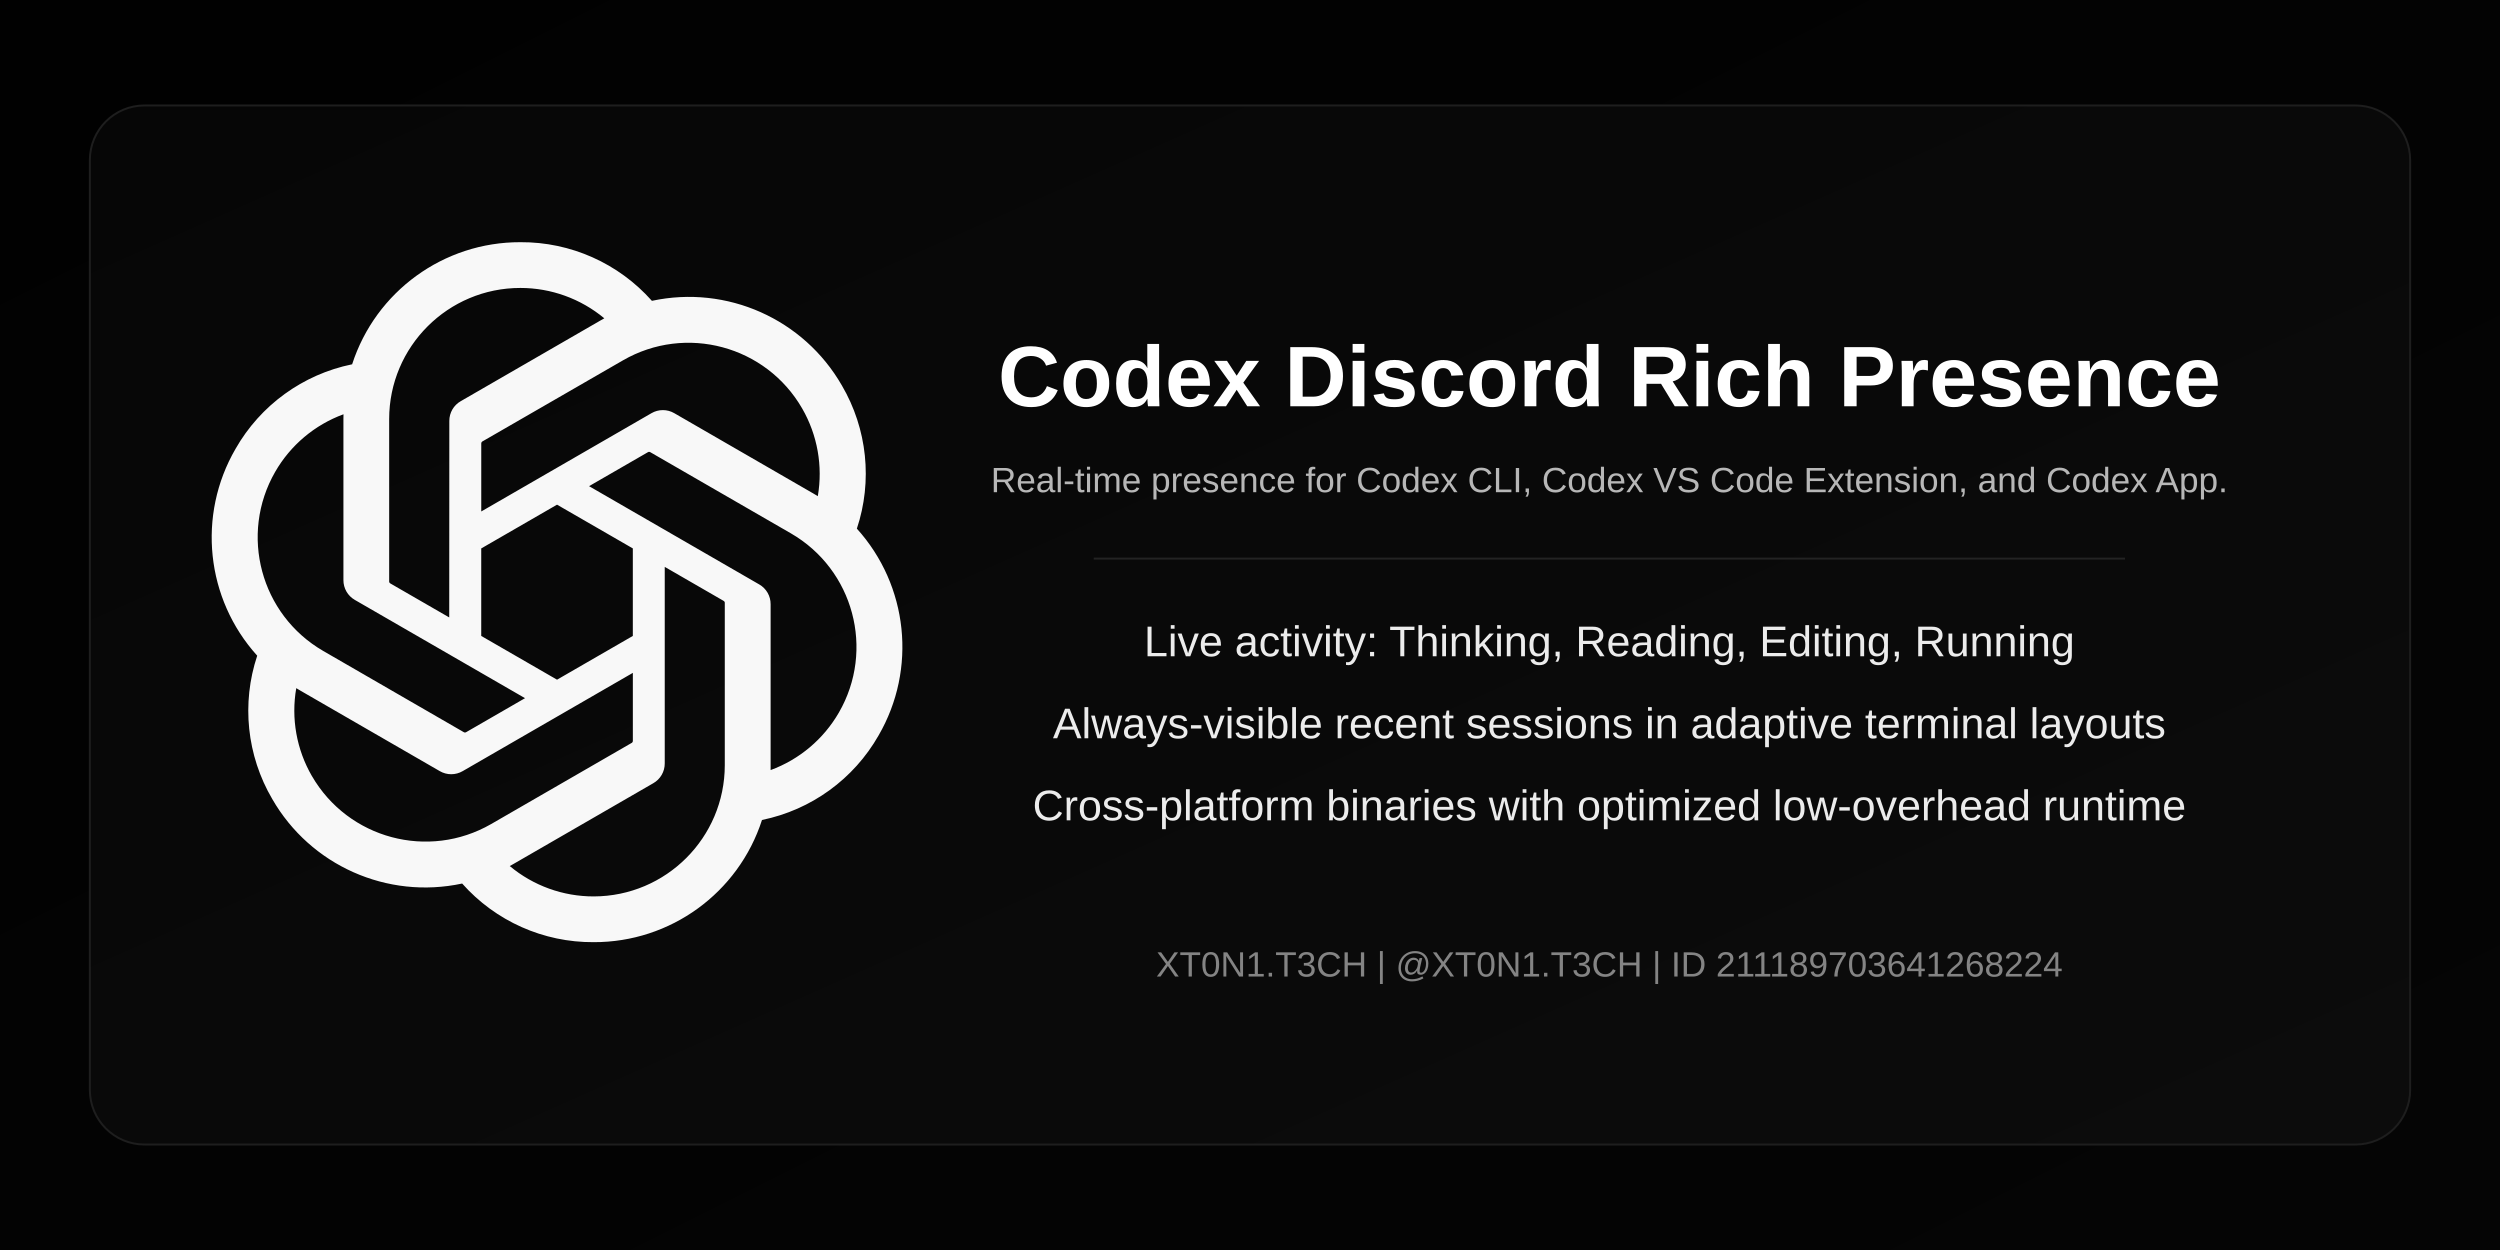
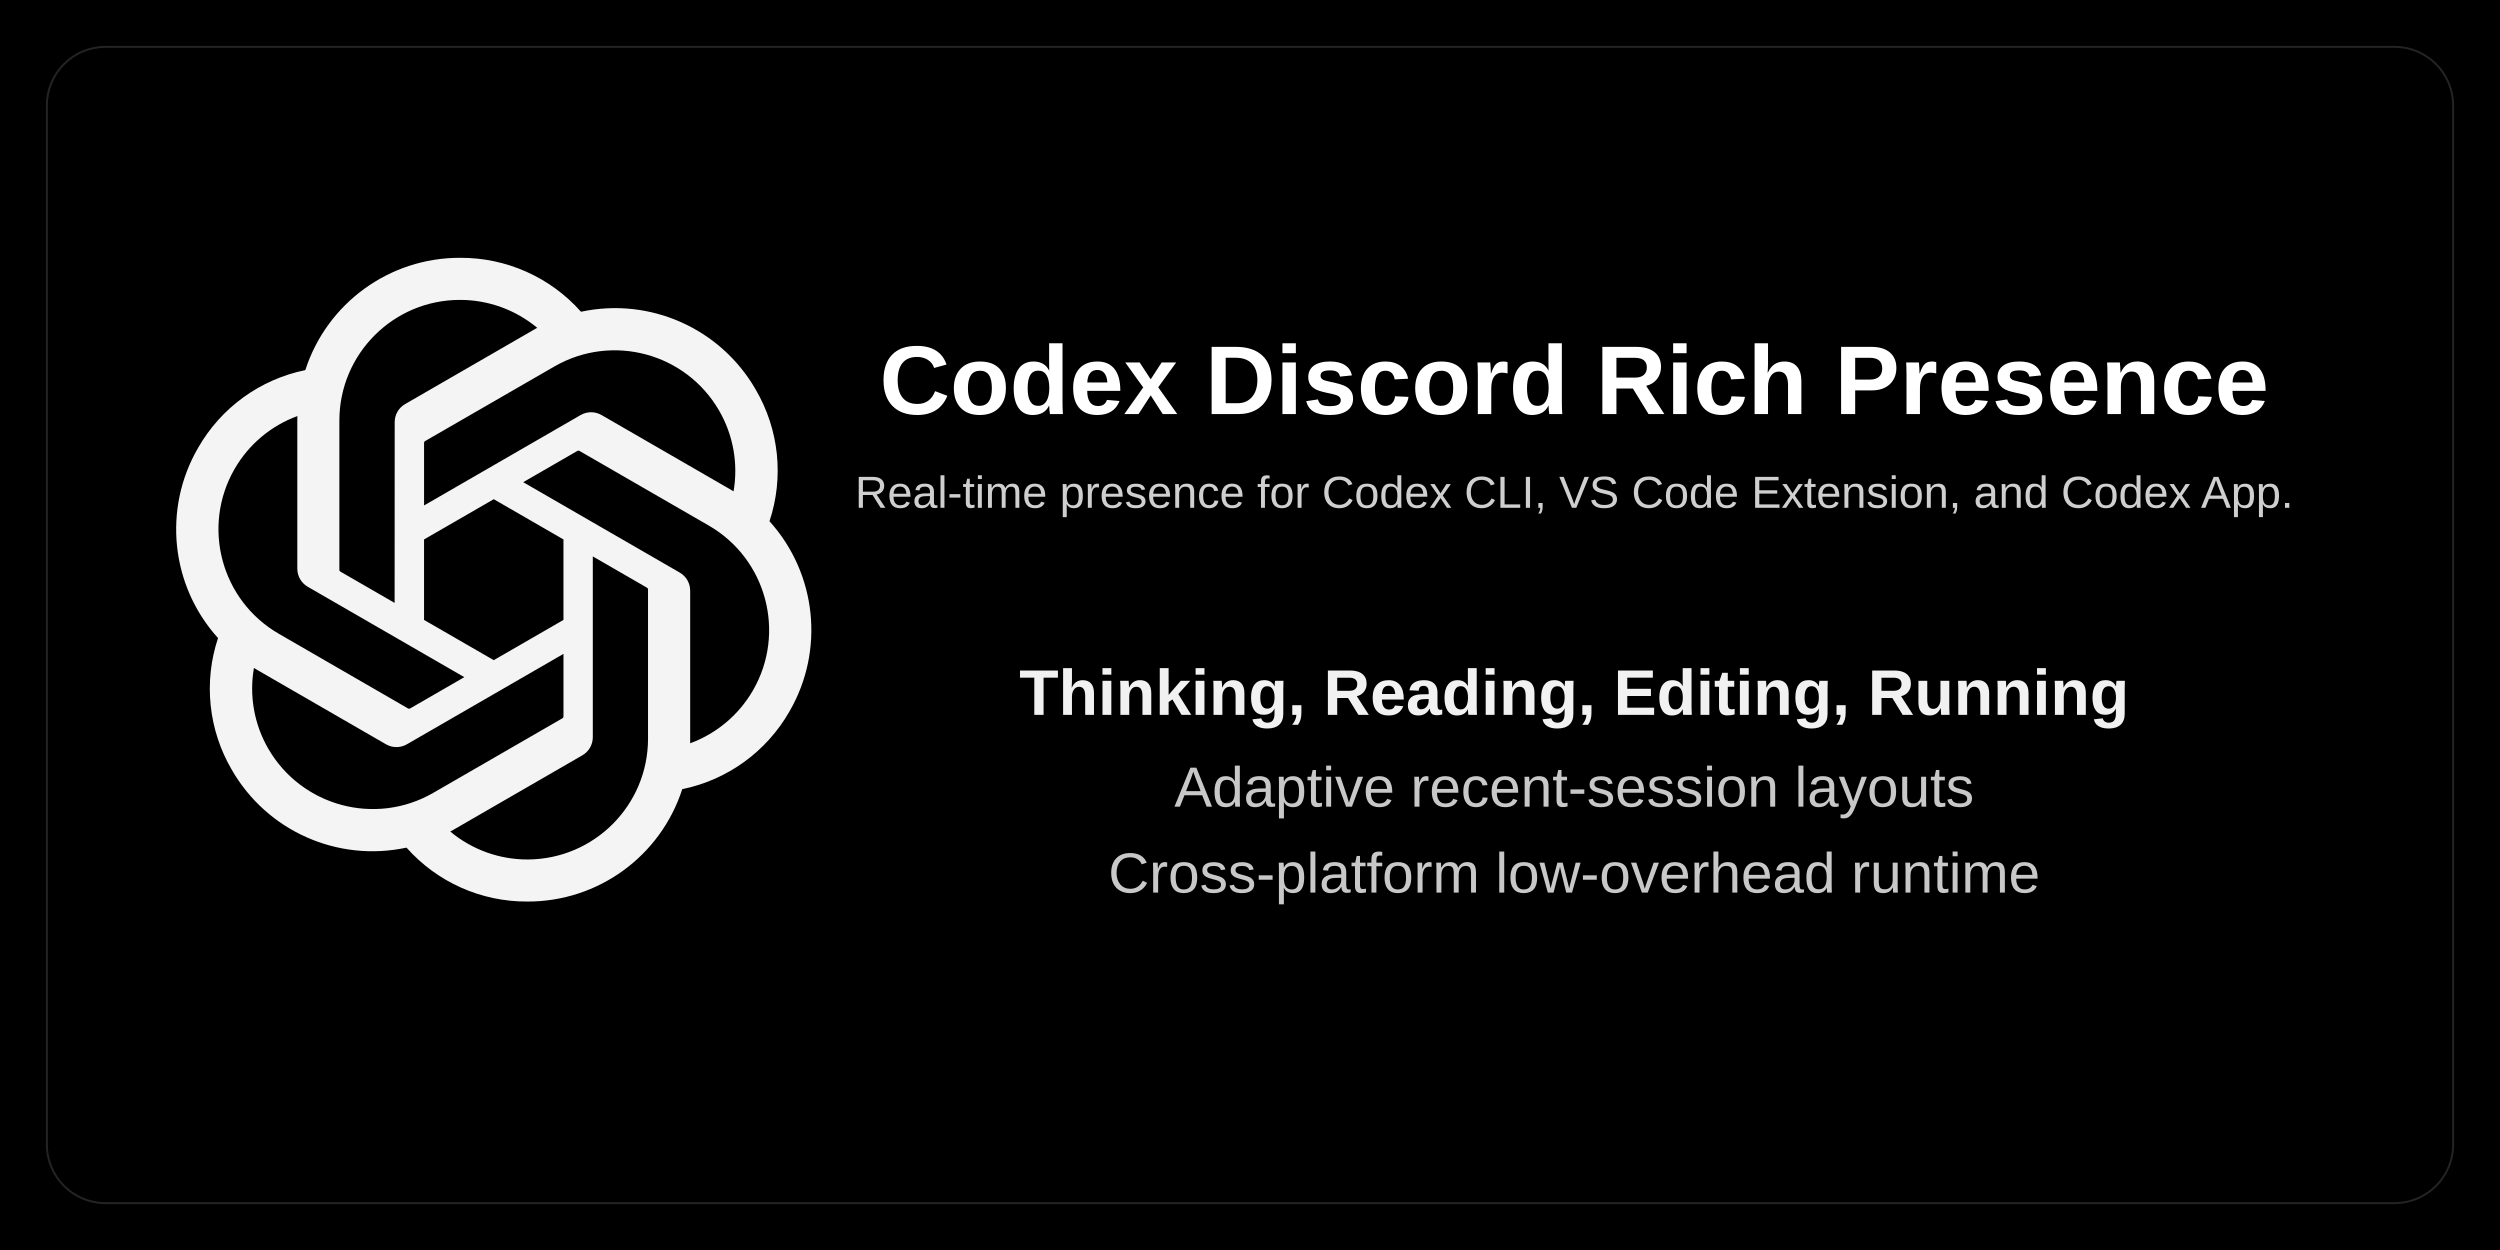
<svg xmlns="http://www.w3.org/2000/svg" viewBox="0 0 1280 640" role="img" aria-labelledby="title desc">
  <defs>
-     <linearGradient id="bg" x1="0" y1="0" x2="1" y2="1">
-       <stop offset="0%" stop-color="#010101" />
-       <stop offset="100%" stop-color="#050505" />
-     </linearGradient>
-     <linearGradient id="panel" x1="0" y1="0" x2="1" y2="1">
-       <stop offset="0%" stop-color="#060606" />
-       <stop offset="100%" stop-color="#0c0c0c" />
+     <linearGradient id="divider" x1="0" y1="0" x2="1" y2="0">
+       <stop offset="0%" stop-color="#6a6a6a" stop-opacity="0" />
+       <stop offset="50%" stop-color="#6a6a6a" stop-opacity="0.6" />
+       <stop offset="100%" stop-color="#6a6a6a" stop-opacity="0" />
    </linearGradient>
  </defs>
-   <rect width="1280" height="640" fill="url(#bg)" />
-   <rect x="46" y="54" width="1188" height="532" rx="28" fill="url(#panel)" stroke="#1e1e1e" />
-   <g transform="translate(106 124) scale(1.12)">
-     <path fill="#f8f8f8" d="m297.06 130.97c7.26-21.79 4.76-45.66-6.85-65.48-17.46-30.4-52.56-46.04-86.84-38.68-15.25-17.18-37.16-26.95-60.13-26.81-35.04-.08-66.13 22.48-76.91 55.82-22.51 4.61-41.94 18.7-53.31 38.67-17.59 30.32-13.58 68.54 9.92 94.54-7.26 21.79-4.76 45.66 6.85 65.48 17.46 30.4 52.56 46.04 86.84 38.68 15.24 17.18 37.16 26.95 60.13 26.8 35.06.09 66.16-22.49 76.94-55.86 22.51-4.61 41.94-18.7 53.31-38.67 17.57-30.32 13.55-68.51-9.94-94.51zm-120.28 168.11c-14.03.02-27.62-4.89-38.39-13.88.49-.26 1.34-.73 1.89-1.07l63.72-36.8c3.26-1.85 5.26-5.32 5.24-9.07v-89.83l26.93 15.55c.29.14.48.42.52.74v74.39c-.04 33.08-26.83 59.9-59.91 59.97zm-128.84-55.03c-7.03-12.14-9.56-26.37-7.15-40.18.47.28 1.3.79 1.89 1.13l63.72 36.8c3.23 1.89 7.23 1.89 10.47 0l77.79-44.92v31.1c.02.32-.13.63-.38.83l-64.41 37.19c-28.69 16.52-65.33 6.7-81.92-21.95zm-16.77-139.09c7-12.16 18.05-21.46 31.21-26.29 0 .55-.03 1.52-.03 2.2v73.61c-.02 3.74 1.98 7.21 5.23 9.06l77.79 44.91-26.93 15.55c-.27.18-.61.21-.91.08l-64.42-37.22c-28.63-16.58-38.45-53.21-21.95-81.89zm221.26 51.49-77.79-44.92 26.93-15.54c.27-.18.61-.21.91-.08l64.42 37.19c28.68 16.57 38.51 53.26 21.94 81.94-7.01 12.14-18.05 21.44-31.2 26.28v-75.81c.03-3.74-1.96-7.2-5.2-9.06zm26.8-40.34c-.47-.29-1.3-.79-1.89-1.13l-63.72-36.8c-3.23-1.89-7.23-1.89-10.47 0l-77.79 44.92v-31.1c-.02-.32.13-.63.38-.83l64.41-37.16c28.69-16.55 65.37-6.7 81.91 22 6.99 12.12 9.52 26.31 7.15 40.1zm-168.51 55.43-26.94-15.55c-.29-.14-.48-.42-.52-.74v-74.39c.02-33.12 26.89-59.96 60.01-59.94 14.01 0 27.57 4.92 38.34 13.88-.49.26-1.33.73-1.89 1.07l-63.72 36.8c-3.26 1.85-5.26 5.31-5.24 9.06l-.04 89.79zm14.63-31.54 34.65-20.01 34.65 20v40.01l-34.65 20-34.65-20z" />
+   <rect width="1280" height="640" fill="#000000" />
+   <rect x="24" y="24" width="1232" height="592" rx="30" fill="#000000" stroke="#242424" />
+   <g transform="translate(88 132) scale(1.03)">
+     <path fill="#f4f4f4" d="m297.06 130.97c7.26-21.79 4.76-45.66-6.85-65.48-17.46-30.4-52.56-46.04-86.84-38.68-15.25-17.18-37.16-26.95-60.13-26.81-35.04-.08-66.13 22.48-76.91 55.82-22.51 4.61-41.94 18.7-53.31 38.67-17.59 30.32-13.58 68.54 9.92 94.54-7.26 21.79-4.76 45.66 6.85 65.48 17.46 30.4 52.56 46.04 86.84 38.68 15.24 17.18 37.16 26.95 60.13 26.8 35.06.09 66.16-22.49 76.94-55.86 22.51-4.61 41.94-18.7 53.31-38.67 17.57-30.32 13.55-68.51-9.94-94.51zm-120.28 168.11c-14.03.02-27.62-4.89-38.39-13.88.49-.26 1.34-.73 1.89-1.07l63.72-36.8c3.26-1.85 5.26-5.32 5.24-9.07v-89.83l26.93 15.55c.29.14.48.42.52.74v74.39c-.04 33.08-26.83 59.9-59.91 59.97zm-128.84-55.03c-7.03-12.14-9.56-26.37-7.15-40.18.47.28 1.3.79 1.89 1.13l63.72 36.8c3.23 1.89 7.23 1.89 10.47 0l77.79-44.92v31.1c.02.32-.13.63-.38.83l-64.41 37.19c-28.69 16.52-65.33 6.7-81.92-21.95zm-16.77-139.09c7-12.16 18.05-21.46 31.21-26.29 0 .55-.03 1.52-.03 2.2v73.61c-.02 3.74 1.98 7.21 5.23 9.06l77.79 44.91-26.93 15.55c-.27.18-.61.21-.91.08l-64.42-37.22c-28.63-16.58-38.45-53.21-21.95-81.89zm221.26 51.49-77.79-44.92 26.93-15.54c.27-.18.61-.21.91-.08l64.42 37.19c28.68 16.57 38.51 53.26 21.94 81.94-7.01 12.14-18.05 21.44-31.2 26.28v-75.81c.03-3.74-1.96-7.2-5.2-9.06zm26.8-40.34c-.47-.29-1.3-.79-1.89-1.13l-63.72-36.8c-3.23-1.89-7.23-1.89-10.47 0l-77.79 44.92v-31.1c-.02-.32.13-.63.38-.83l64.41-37.16c28.69-16.55 65.37-6.7 81.91 22 6.99 12.12 9.52 26.31 7.15 40.1zm-168.51 55.43-26.94-15.55c-.29-.14-.48-.42-.52-.74v-74.39c.02-33.12 26.89-59.96 60.01-59.94 14.01 0 27.57 4.92 38.34 13.88-.49.26-1.33.73-1.89 1.07l-63.72 36.8c-3.26 1.85-5.26 5.31-5.24 9.06l-.04 89.79zm14.63-31.54 34.65-20.01 34.65 20v40.01l-34.65 20-34.65-20z" />
  </g>
-   <text x="824" y="208" fill="#ffffff" font-size="44" font-family="Segoe UI, Arial, sans-serif" font-weight="700" text-anchor="middle">Codex Discord Rich Presence</text>
-   <text x="824" y="252" fill="#b7b7b7" font-size="18" font-family="Segoe UI, Arial, sans-serif" text-anchor="middle">Real-time presence for Codex CLI, Codex VS Code Extension, and Codex App.</text>
-   <line x1="560" y1="286" x2="1088" y2="286" stroke="#232323" />
-   <text x="824" y="336" fill="#ececec" font-size="22" font-family="Segoe UI, Arial, sans-serif" text-anchor="middle">Live activity: Thinking, Reading, Editing, Running</text>
-   <text x="824" y="378" fill="#ececec" font-size="22" font-family="Segoe UI, Arial, sans-serif" text-anchor="middle">Always-visible recent sessions in adaptive terminal layouts</text>
-   <text x="824" y="420" fill="#ececec" font-size="22" font-family="Segoe UI, Arial, sans-serif" text-anchor="middle">Cross-platform binaries with optimized low-overhead runtime</text>
-   <text x="824" y="500" fill="#848484" font-size="18" font-family="Segoe UI, Arial, sans-serif" text-anchor="middle">XT0N1.T3CH | @XT0N1.T3CH | ID 211189703641268224</text>
+   <text x="806" y="212" fill="#ffffff" font-size="50" font-family="Segoe UI, Arial, sans-serif" font-weight="700" text-anchor="middle">Codex Discord Rich Presence</text>
+   <text x="806" y="260" fill="#cfcfcf" font-size="23" font-family="Segoe UI, Arial, sans-serif" text-anchor="middle">Real-time presence for Codex CLI, VS Code Extension, and Codex App.</text>
+   <line x1="486" y1="298" x2="1126" y2="298" stroke="url(#divider)" stroke-width="2" />
+   <text x="806" y="366" fill="#f1f1f1" font-size="33" font-family="Segoe UI, Arial, sans-serif" font-weight="600" text-anchor="middle">Thinking, Reading, Editing, Running</text>
+   <text x="806" y="413" fill="#c8c8c8" font-size="29" font-family="Segoe UI, Arial, sans-serif" text-anchor="middle">Adaptive recent-session layouts</text>
+   <text x="806" y="457" fill="#c8c8c8" font-size="29" font-family="Segoe UI, Arial, sans-serif" text-anchor="middle">Cross-platform low-overhead runtime</text>
</svg>
